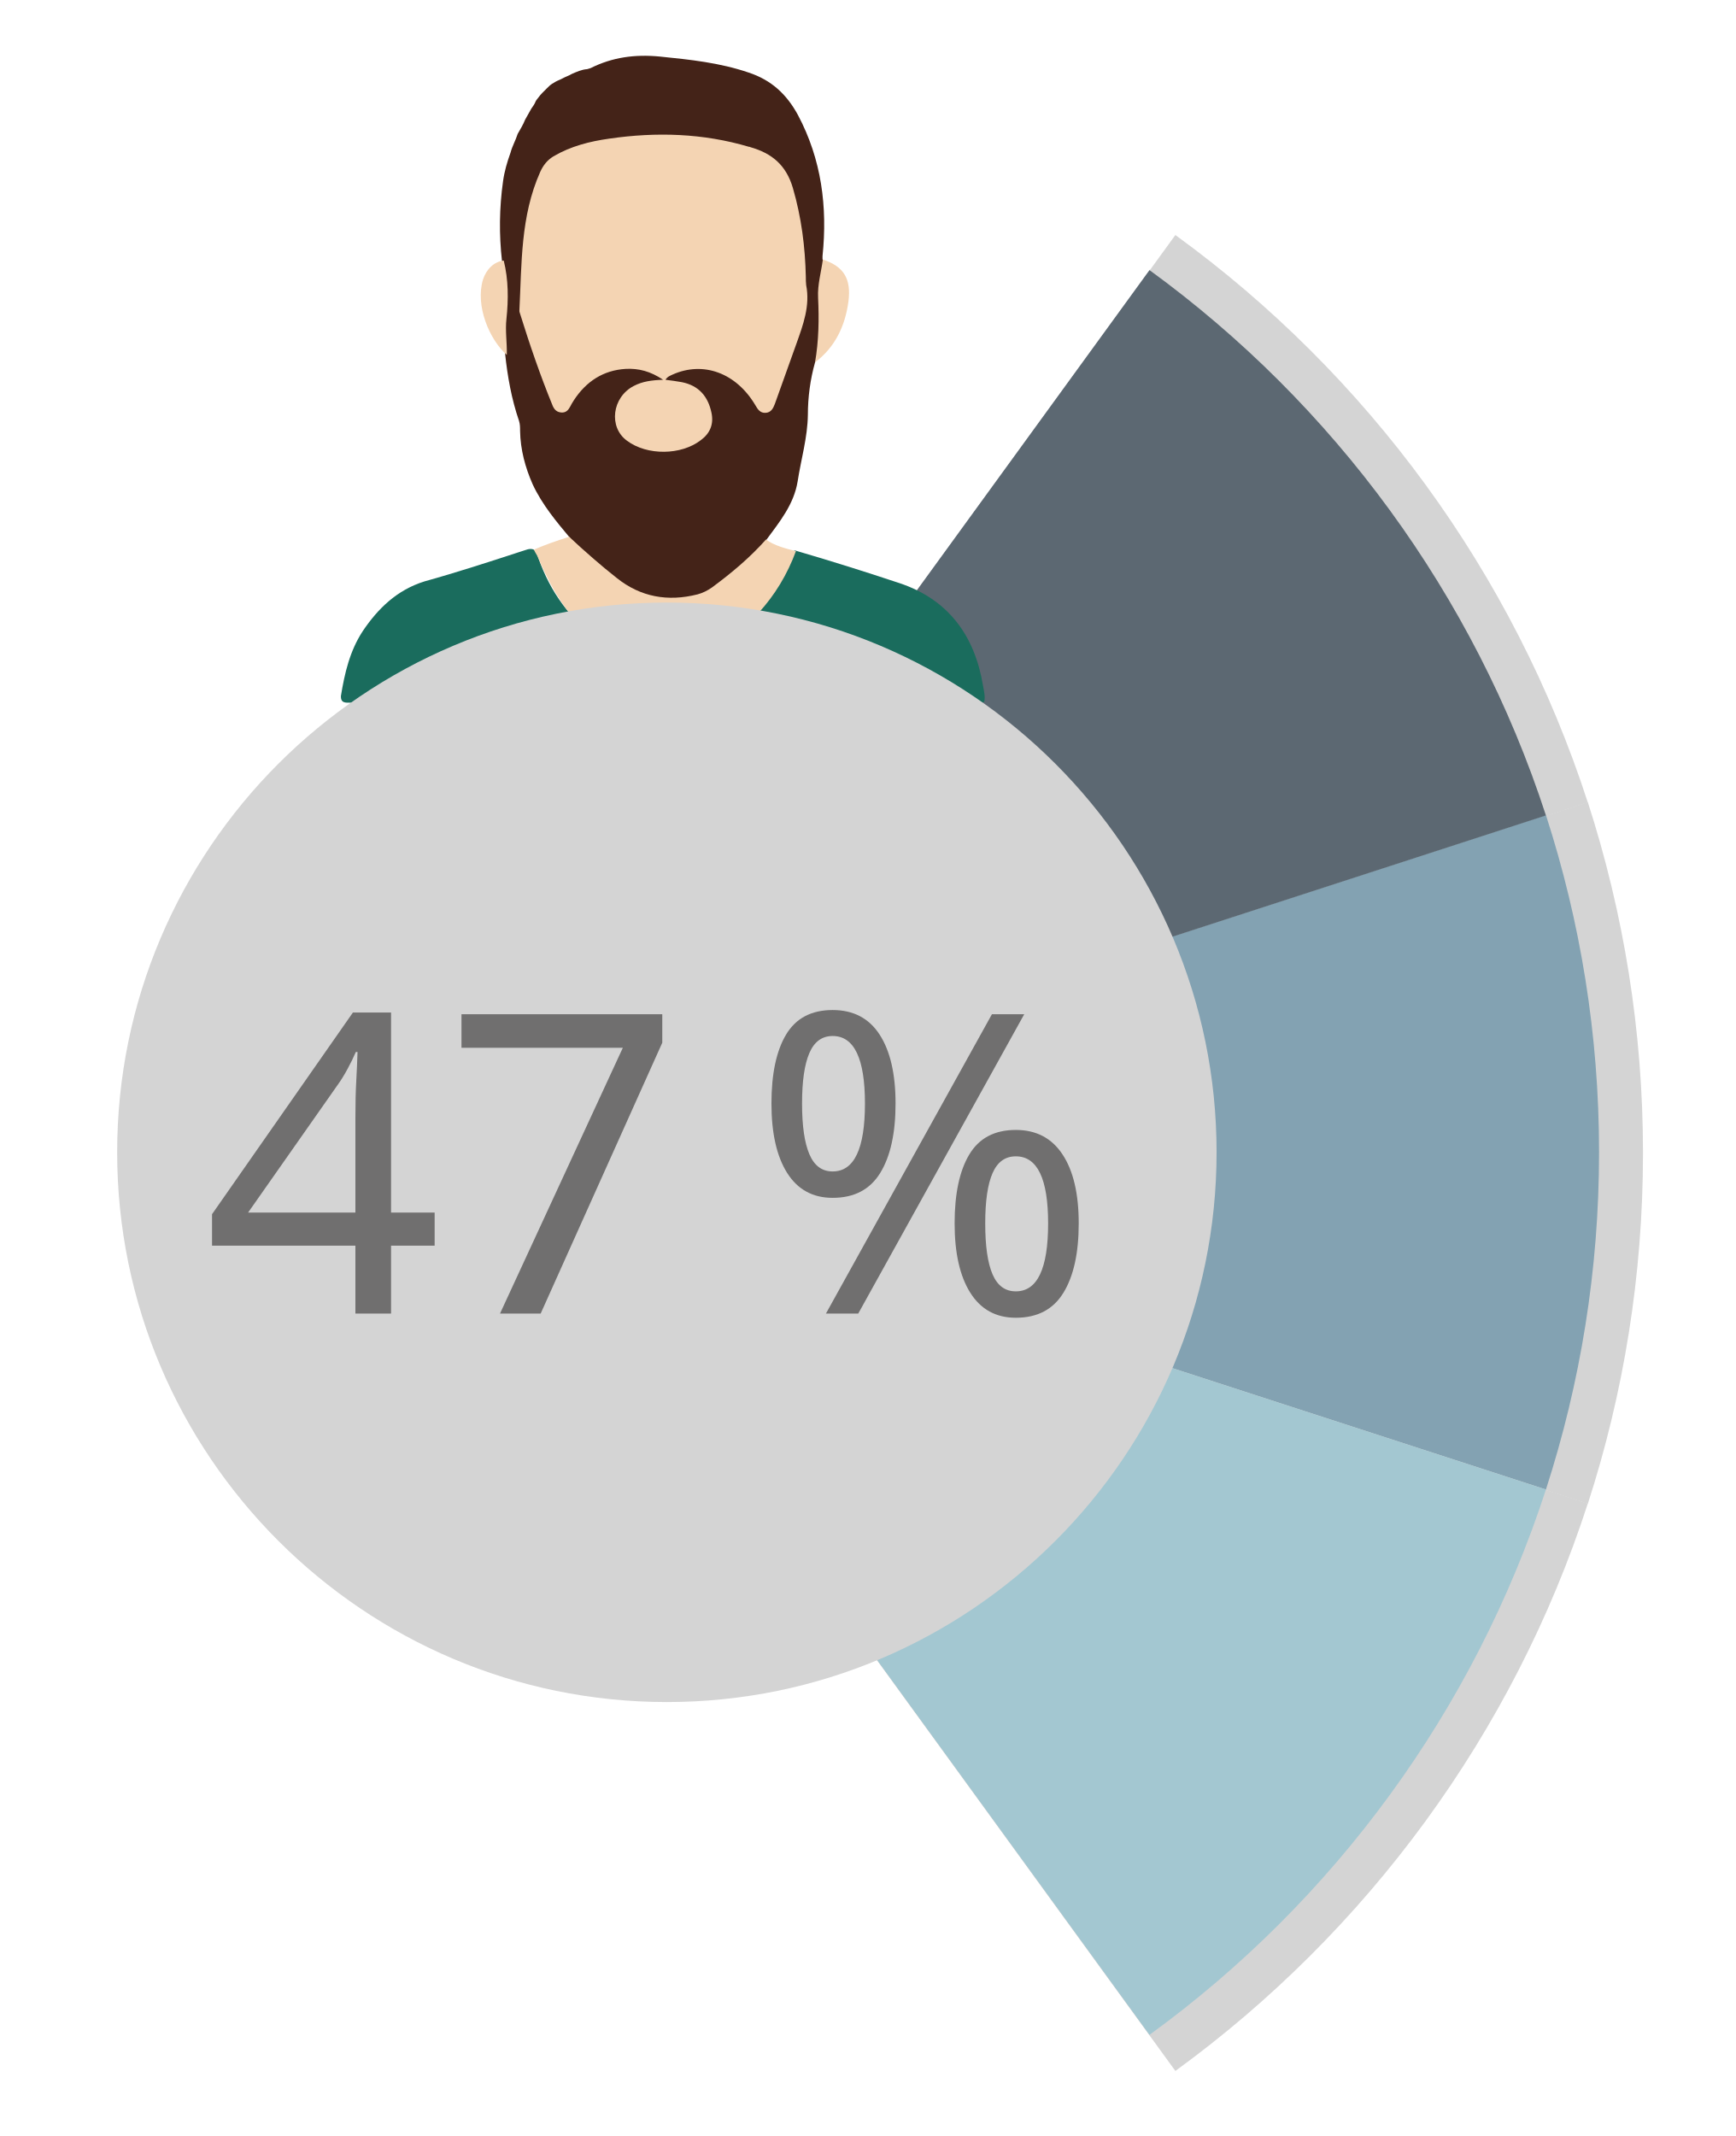
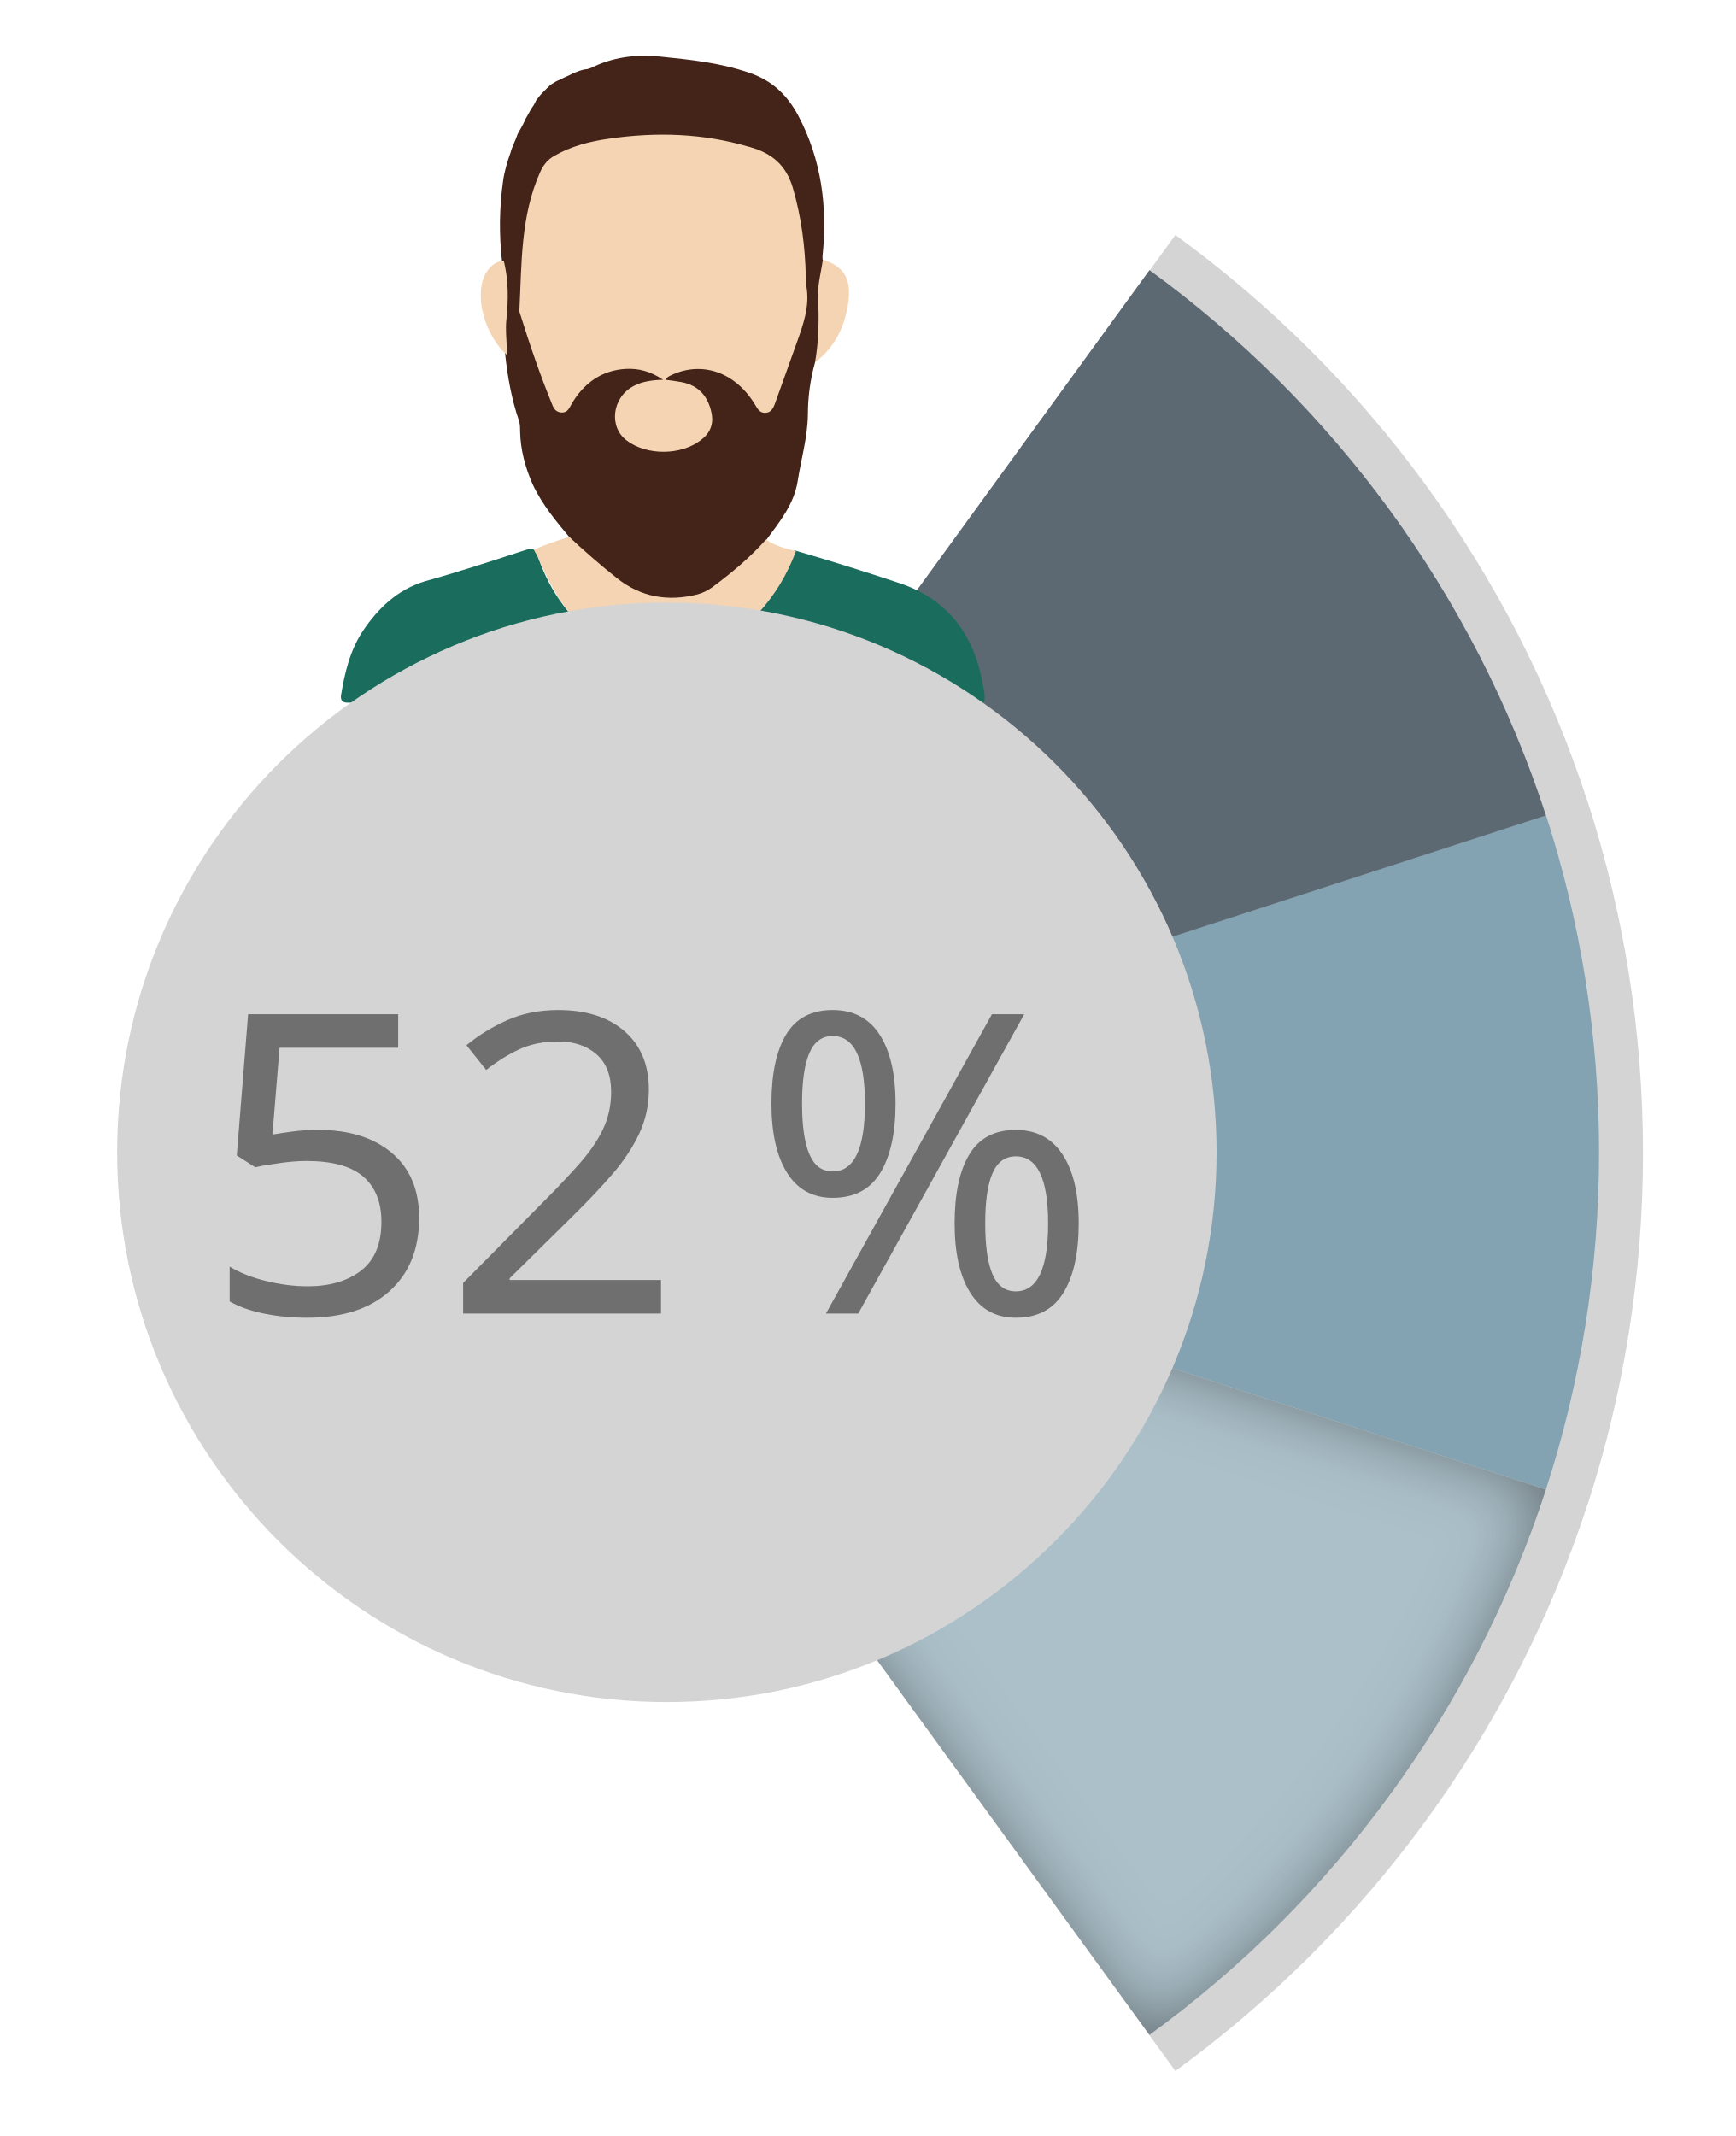
<svg xmlns="http://www.w3.org/2000/svg" xmlns:xlink="http://www.w3.org/1999/xlink" version="1.1" x="0px" y="0px" viewBox="0 0 509.7 627.1" style="enable-background:new 0 0 509.7 627.1;" xml:space="preserve">
  <style type="text/css">
	.st0{fill:#706F6F;}
	#man-stressed-heavy:hover, #man-stressed-heavy.active {fill:#155872;}
	#man-stressed-heavy{fill:#5C6872;}
	#man-stressed-medium:hover, #man-stressed-medium.active {fill:#1597B2;}
	#man-stressed-medium{fill:#83A2B2;}
	#man-stressed-light:hover, #man-stressed-light.active {fill:#15BED1;}
- 	#man-stressed-light{fill:#A3C7D1;}
+ 	#man-stressed-light{fill:#abc0c9;}
	#man-stressed-heavy:hover, #man-stressed-medium:hover, #man-stressed-light:hover
	{filter:url(#inset-shadow-light); cursor: pointer;}
	#man-stressed-heavy.active, #man-stressed-medium.active, #man-stressed-light.active
	{filter:url(#inset-shadow);}
	.st4{fill:#442318;}
	.st5{fill:#1A6C5D;}
	.st6{fill:#F4D4B3;}
	.st7{fill:#D4D4D4;}
	.st8{clip-path:url(#SVGMAN_CLIP);}
	.st9{font-family:'Quicksand';}
	.st10{font-size:123.076px;}
</style>
  <filter id="inset-shadow" x="-50%" y="-50%" width="200%" height="200%">
    <feComponentTransfer in="SourceAlpha">
      <feFuncA type="table" tableValues="0.8 0" />
    </feComponentTransfer>
    <feGaussianBlur stdDeviation="10" />
    <feOffset dx="0" dy="0" result="offsetblur" />
    <feFlood flood-color="rgb(60, 60, 60)" result="color" />
    <feComposite in2="offsetblur" operator="in" />
    <feComposite in2="SourceAlpha" operator="in" />
    <feMerge>
      <feMergeNode in="SourceGraphic" />
      <feMergeNode />
    </feMerge>
  </filter>
  <filter id="inset-shadow-light" x="-50%" y="-50%" width="200%" height="200%">
    <feComponentTransfer in="SourceAlpha">
      <feFuncA type="table" tableValues="0.8 0" />
    </feComponentTransfer>
    <feGaussianBlur stdDeviation="10" />
    <feOffset dx="0" dy="0" result="offsetblur" />
    <feFlood flood-color="rgb(150, 150, 150)" result="color" />
    <feComposite in2="offsetblur" operator="in" />
    <feComposite in2="SourceAlpha" operator="in" />
    <feMerge>
      <feMergeNode in="SourceGraphic" />
      <feMergeNode />
    </feMerge>
  </filter>
  <path class="st7" d="M466.2,441.5c10.5-32.4,16.2-67,16.2-103c0-35.9-5.7-70.5-16.2-103l-317,103L466.2,441.5z" />
  <path class="st7" d="M345.1,608c56.2-40.9,99.2-99,121.1-166.6l-317-103L345.1,608z" />
  <path class="st7" d="M466.2,235.6C444.3,168,401.4,109.9,345.1,69L149.3,338.5L466.2,235.6z" />
-   <path id="man-stressed-medium" class="inactive" d="M453.9,437.3c10.1-31.2,15.6-64.4,15.6-99s-5.5-67.8-15.6-99l-304.7,99L453.9,437.3z" />
-   <path id="man-stressed-light" class="inactive" d="M337.5,597.4c54.1-39.3,95.3-95.2,116.4-160.1l-304.7-99L337.5,597.4z" />
-   <path id="man-stressed-heavy" class="inactive" d="M453.9,239.4c-21.1-64.9-62.4-120.8-116.4-160.1L149.3,338.3L453.9,239.4z" />
+   <path id="man-stressed-medium" d="M453.9,437.3c10.1-31.2,15.6-64.4,15.6-99s-5.5-67.8-15.6-99l-304.7,99L453.9,437.3z" />
+   <path id="man-stressed-light" class="active" d="M337.5,597.4c54.1-39.3,95.3-95.2,116.4-160.1l-304.7-99L337.5,597.4z" />
+   <path id="man-stressed-heavy" d="M453.9,239.4c-21.1-64.9-62.4-120.8-116.4-160.1L149.3,338.3L453.9,239.4z" />
  <path class="st4" d="M239.3,106.4c-1.4,5-2.1,10.2-2.1,15.4c-0.1,6.7-2,13-3,19.5c-1.1,6.8-5.3,11.9-9.2,17.2  c-0.9,2.3-2.6,3.9-4.4,5.5c-2.7,2.4-5.6,4.7-8.3,7c-6.8,5.8-14.5,6.2-22.6,4c-3-0.8-5.7-2.2-8.1-4.1c-4.9-4-9.5-8.3-14-12.7  c-4.2-5-8.4-10-11.2-16c-2.2-5-3.6-10.2-3.7-15.7c0-1,0-1.9-0.3-2.9c-2.2-6.4-3.4-13.1-4.1-19.8c-0.6-5.8-0.3-11.5,0.2-17.2  c0.3-3.3-0.8-6.6-1.1-9.9c-0.9-7.8-0.8-15.7,0.3-23.5c0.4-2.9,1.2-5.6,2.2-8.4c0.5-1.9,1.5-3.6,2.1-5.5c0.8-1.4,1.6-2.7,2.2-4.2  c0.6-1.1,1.2-2.1,1.8-3.2c0.5-0.7,1-1.4,1.3-2.2c0.2-0.4,0.6-0.8,0.8-1.1c0.3-0.4,0.7-0.9,1.1-1.3c0.5-0.5,0.9-0.9,1.4-1.4  c0.5-0.5,0.9-0.9,1.5-1.3c0.3-0.2,0.7-0.4,1-0.6c0.7-0.4,1.4-0.6,2.1-1c0.9-0.5,1.9-0.8,2.7-1.3c1.4-0.6,2.9-1.3,4.5-1.4  c0.3-0.1,0.7-0.2,1-0.3c6.4-3.2,13-4.1,20.3-3.4c8.9,0.9,17.6,1.8,26.1,4.7c6.7,2.2,11.2,6.4,14.5,12.5c6.9,13,8.7,26.9,7.2,41.4  c0,0.3,0,0.6,0,0.9c0.6,1,0.5,2,0.3,3c-0.7,4.5-1.2,9-0.7,13.6c0.4,3.6-0.3,7.2-0.7,10.8C240.3,104.6,239.7,105.5,239.3,106.4z" />
  <path class="st5" d="M233.4,161.6c10.3,3,20.5,6.2,30.7,9.6c14.4,4.8,22.1,15.5,24.5,30c0.3,1.6,0.7,3.2,0.4,4.8  c-0.7,0.5-1.5,0.3-2.2,0.3c-61.3,0-122.5,0-183.8,0c-1.5,0-3,0.2-2.9-2c1.1-6.7,2.6-13.2,6.4-19c4.5-6.7,10.1-12.1,18.1-14.6  c9.7-2.7,19.2-5.8,28.7-8.9c1.1-0.3,2.1-0.9,3.3-0.5c1,0.6,1.2,1.7,1.5,2.6c3.5,9.9,9.3,18,18,24.1c5.1,3.6,10.7,6,16.8,7.4  c2,0.4,3.7,0,5.5-0.6c12.3-4.2,22.1-11.6,28.9-22.6c1.7-2.7,3.2-5.5,4.4-8.5C232.3,162.9,232.4,162,233.4,161.6z" />
  <path class="st6" d="M233.7,161.8c-5.1,13.8-14.7,24.1-27.9,30.8c-0.1,0.1-0.3,0.1-0.4,0.2c-7.3,4.6-14.4,3.7-21.9,0  c-13.2-6.7-19.4-14.8-25.7-29.5c-0.2-0.5-1.2-1.8-0.9-2c3.3-1.4,6.4-2.5,10.2-3.7c4.3,4,9.4,8.5,14,12.1c7,5.6,15,7,23.7,4.8  c1.5-0.4,2.9-1.1,4.2-2c5.7-4.2,11.2-8.8,15.9-14.1C227.3,160.2,230.9,161.1,233.7,161.8z" />
  <path class="st6" d="M239.3,106.4c1.1-6.3,1.2-12.7,0.9-19c-0.2-3.8,0.9-7.5,1.4-11.2c6.1,2,8.4,5.6,7.5,12.4  C248.1,95.8,245.2,101.9,239.3,106.4z" />
  <path class="st6" d="M195.4,111.5c1.6,0.2,3.2,0.4,4.8,0.7c5,1,7.7,4.2,8.7,9c0.7,3.3-0.4,6-3.1,8c-5.8,4.5-15.8,4.6-21.7,0.2  c-5.5-4-4.4-12.8,2-16.1c2.5-1.3,5.2-1.7,8.6-1.8c-3.7-2.5-7.2-3.4-11-3.2c-6.6,0.4-11.6,3.7-15.2,9.2c-0.4,0.6-0.8,1.3-1.1,1.9  c-0.6,1.1-1.3,1.8-2.6,1.7c-1.3-0.1-2-0.8-2.5-1.9c-3.7-9-6.8-18.1-9.7-27.4c-0.1-0.2-0.1-0.4-0.1-0.7c0.7-13.7,0.3-27.6,6.1-40.6  c0.9-2,2.1-3.5,3.9-4.6c5.1-3,10.7-4.4,16.4-5.2c13.8-2,27.5-1.6,41,2.4c0.1,0,0.3,0,0.4,0.1c6.3,1.8,10.5,5.2,12.5,12  c2.5,8.6,3.6,17.2,3.8,26.1c0,0.8,0,1.6,0.1,2.4c1.2,6.1-0.9,11.7-2.9,17.3c-2.1,5.9-4.2,11.7-6.3,17.6c-0.5,1.3-1.1,2.5-2.7,2.6  c-1.6,0.1-2.3-1-3-2.2c-5.6-9.5-15.3-13.1-24.4-9C196.8,110.3,195.9,110.6,195.4,111.5z" />
  <path class="st6" d="M148.8,104.2c-5.1-4.5-9.3-14.4-7-22.1c1-3.1,3.3-5.3,6.1-5.6c1.4,5.6,1.4,11.4,0.8,17.1  C148.3,97.1,148.9,100.6,148.8,104.2z" />
  <path class="st7" d="M195.8,176.9c89,0,161.4,72.4,161.4,161.4s-72.4,161.4-161.4,161.4S34.4,427.3,34.4,338.3  S106.8,176.9,195.8,176.9z" />
  <g>
    <defs>
      <rect id="SVGMAN" x="37.8" y="284.6" width="428.8" height="143.3" />
    </defs>
    <clipPath id="SVGMAN_CLIP">
      <use xlink:href="#SVGMAN" style="overflow:visible;" />
    </clipPath>
    <g class="st8">
-       <text transform="matrix(1 0 0 1 200.4741 385.64)" class="st0 st9 st10" text-anchor="end" id="text">47</text>
+       <text transform="matrix(1 0 0 1 200.4741 385.64)" class="st0 st9 st10" text-anchor="end" id="text">52</text>
      <text transform="matrix(1 0 0 1 220.4741 385.64)" class="st0 st9 st10">%</text>
    </g>
  </g>
</svg>
